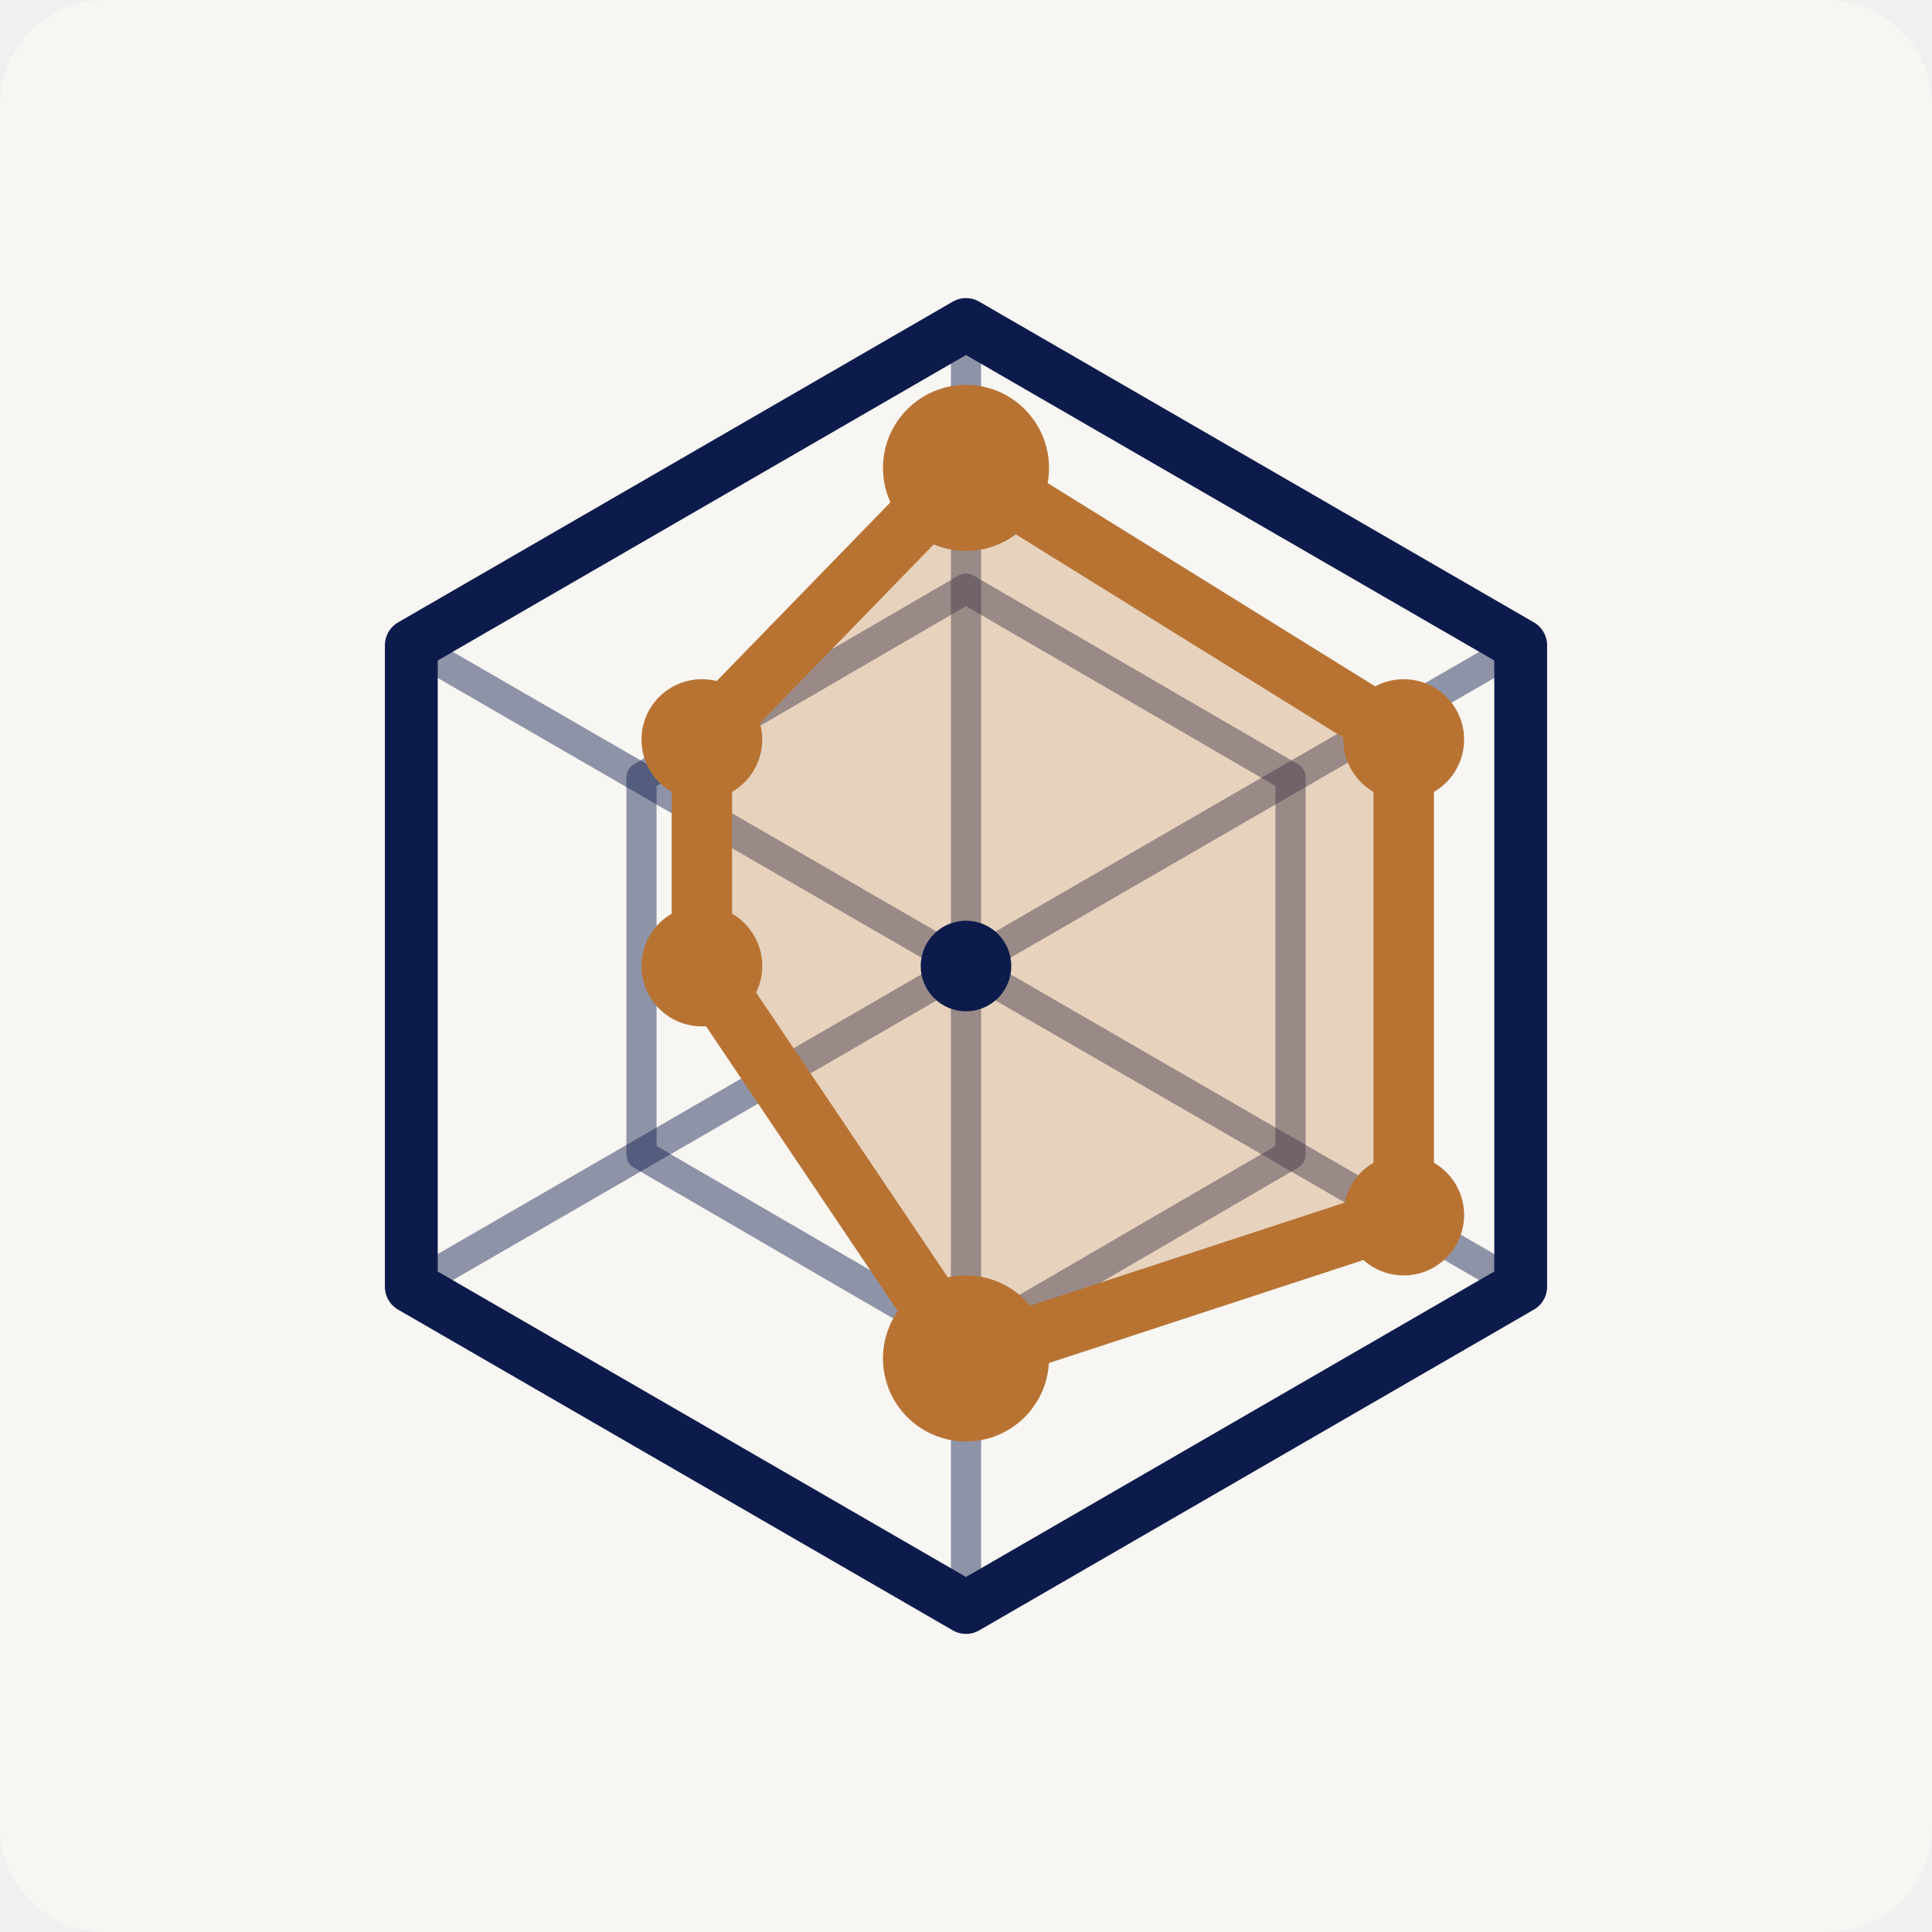
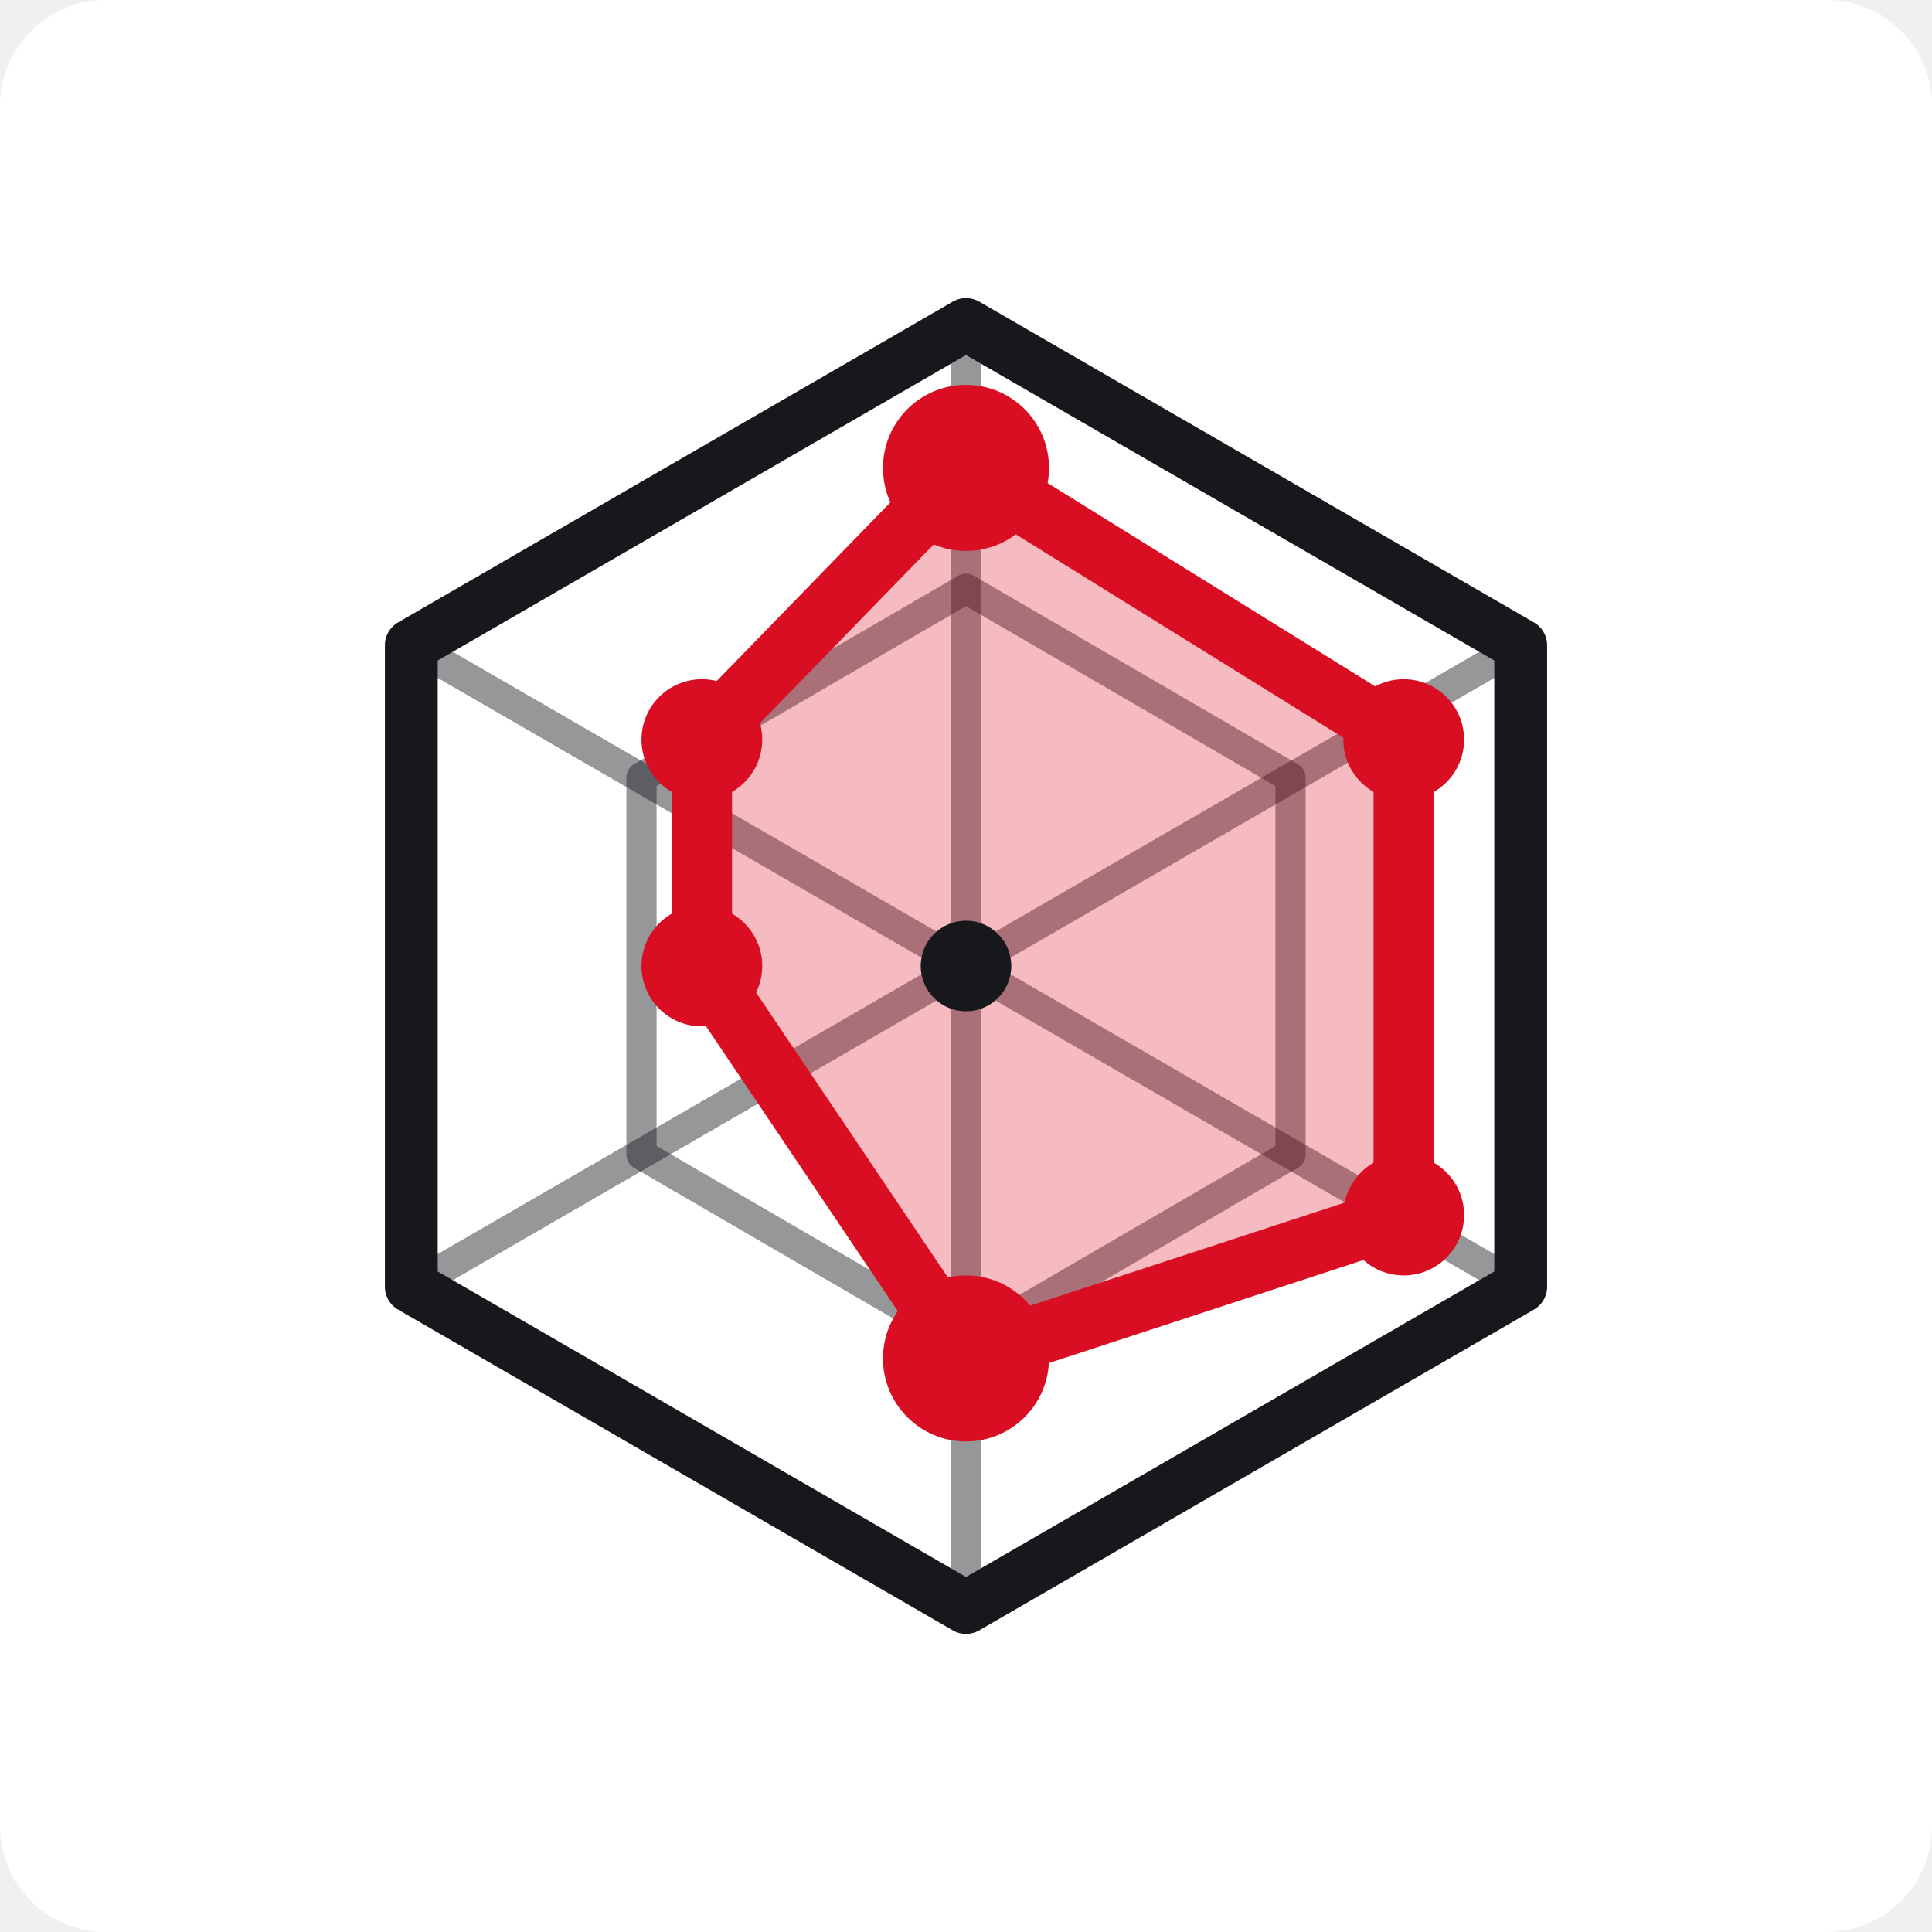
<svg xmlns="http://www.w3.org/2000/svg" viewBox="0 0 512 512" role="img" aria-labelledby="title desc">
-   <rect width="512" height="512" rx="28" fill="#F8F6F3" />
-   <g fill="none" stroke="#0D1B4C" stroke-width="14" stroke-linejoin="round">
+   <rect width="512" height="512" rx="28" fill="#FFFFFF" />
+   <g fill="none" stroke="#17181C" stroke-width="14" stroke-linejoin="round">
    <path d="M256 86 403 171v170L256 426 109 341V171Z" />
    <path d="M256 156 342 206v100l-86 50-86-50V206Z" stroke-width="8" opacity=".45" />
  </g>
-   <g stroke="#0D1B4C" stroke-width="8" opacity=".45">
+   <g stroke="#17181C" stroke-width="8" opacity=".45">
    <path d="M256 256V86M256 256l147-85M256 256l147 85M256 256 109 341M256 256 109 171M256 256v170" />
  </g>
-   <path d="M256 124 372 196v126l-116 38-70-104V196Z" fill="#B87333" fill-opacity=".28" stroke="#B87333" stroke-width="16" stroke-linejoin="round" />
-   <circle cx="256" cy="124" r="22" fill="#B87333" />
-   <circle cx="372" cy="196" r="16" fill="#B87333" />
-   <circle cx="372" cy="322" r="16" fill="#B87333" />
-   <circle cx="256" cy="360" r="22" fill="#B87333" />
-   <circle cx="186" cy="256" r="16" fill="#B87333" />
-   <circle cx="186" cy="196" r="16" fill="#B87333" />
-   <circle cx="256" cy="256" r="12" fill="#0D1B4C" />
+   <path d="M256 124 372 196v126l-116 38-70-104V196Z" fill="#DA0E23" fill-opacity=".28" stroke="#DA0E23" stroke-width="16" stroke-linejoin="round" />
+   <circle cx="256" cy="124" r="22" fill="#DA0E23" />
+   <circle cx="372" cy="196" r="16" fill="#DA0E23" />
+   <circle cx="372" cy="322" r="16" fill="#DA0E23" />
+   <circle cx="256" cy="360" r="22" fill="#DA0E23" />
+   <circle cx="186" cy="256" r="16" fill="#DA0E23" />
+   <circle cx="186" cy="196" r="16" fill="#DA0E23" />
+   <circle cx="256" cy="256" r="12" fill="#17181C" />
</svg>
